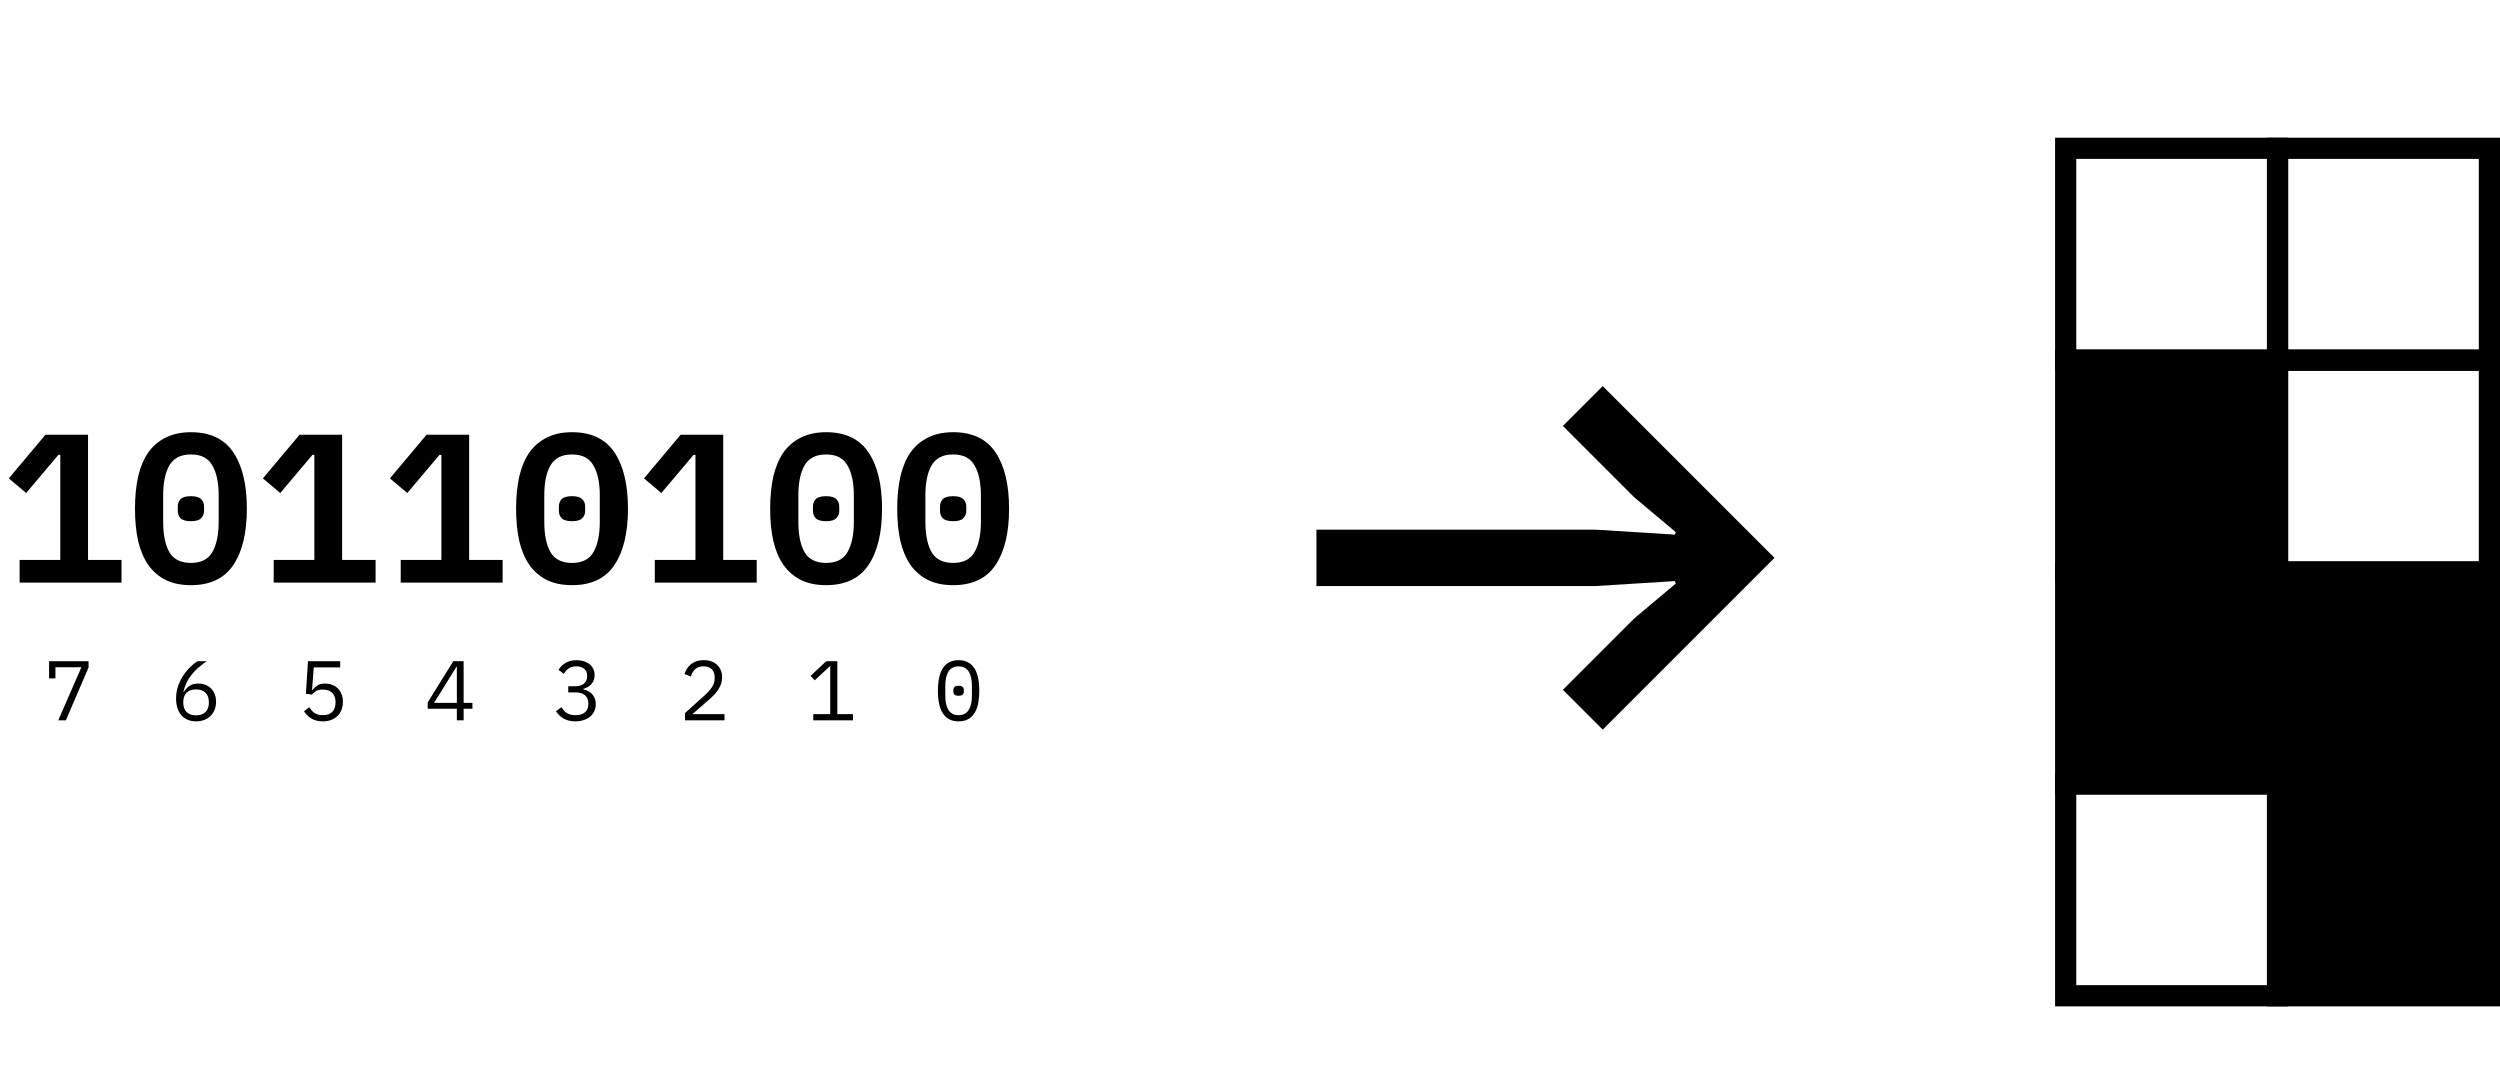
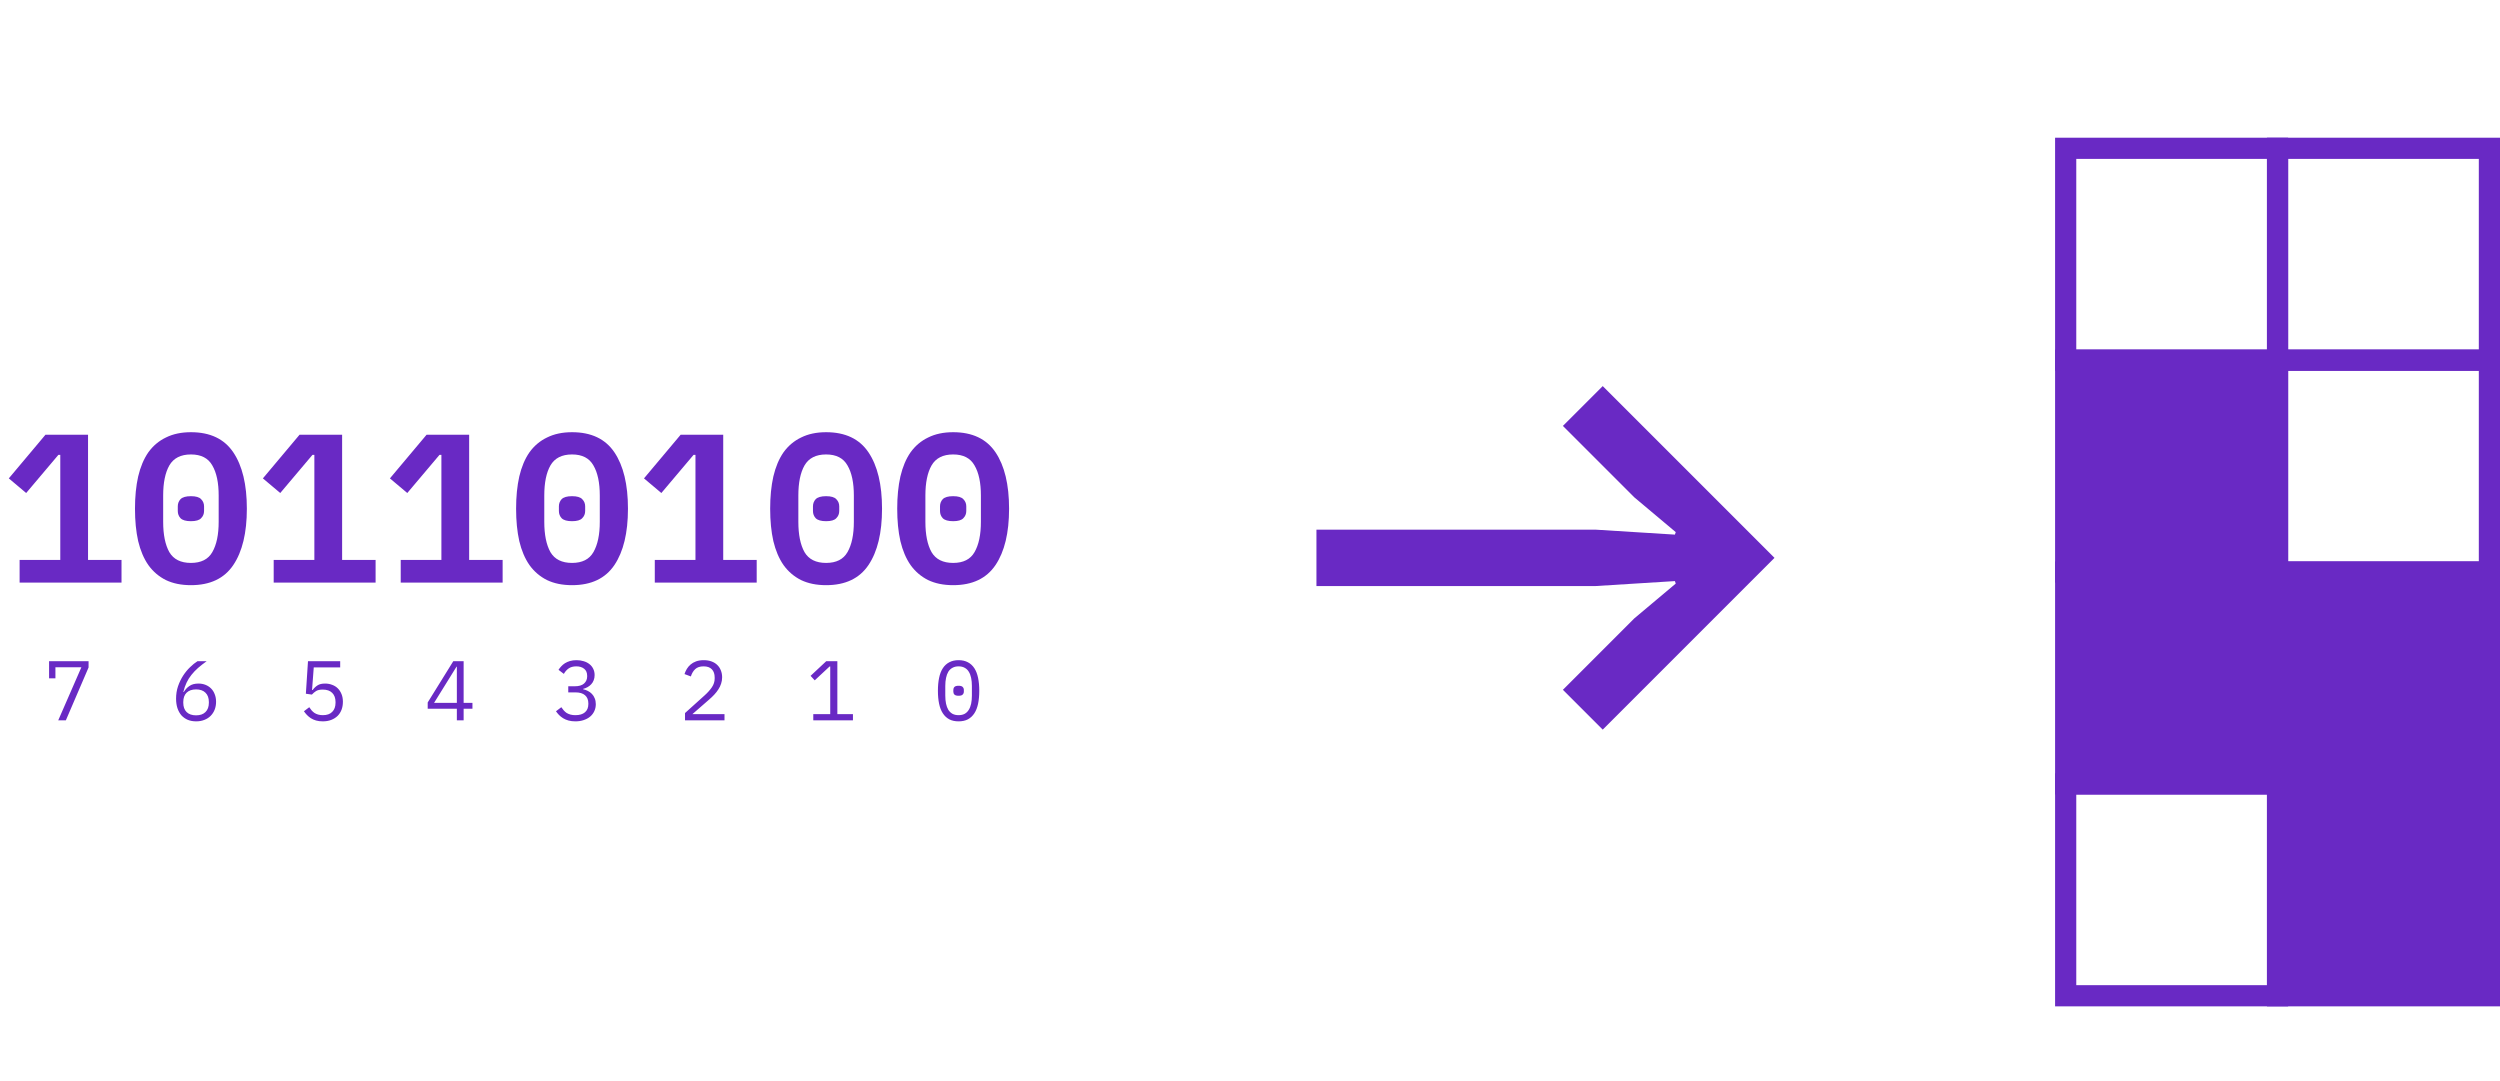
<svg xmlns="http://www.w3.org/2000/svg" width="236" height="102" viewBox="0 0 236 102" fill="none">
-   <rect x="195" y="14" width="20" height="20" stroke="black" stroke-width="2" />
-   <rect x="215" y="14" width="20" height="20" stroke="black" stroke-width="2" />
-   <rect x="195" y="34" width="20" height="20" fill="black" stroke="black" stroke-width="2" />
-   <rect x="195" y="54" width="20" height="20" fill="black" stroke="black" stroke-width="2" />
-   <rect x="195" y="74" width="20" height="20" stroke="black" stroke-width="2" />
-   <rect x="215" y="34" width="20" height="20" stroke="black" stroke-width="2" />
-   <rect x="215" y="54" width="20" height="20" fill="black" stroke="black" stroke-width="2" />
-   <rect x="215" y="74" width="20" height="20" fill="black" stroke="black" stroke-width="2" />
-   <path d="M1.851 55V52.86H5.691V42.94H5.511L2.471 46.54L0.831 45.16L4.291 41.04H8.311V52.86H11.471V55H1.851ZM18.023 55.24C17.117 55.24 16.33 55.08 15.663 54.76C14.997 54.427 14.443 53.953 14.003 53.34C13.577 52.727 13.257 51.973 13.043 51.08C12.843 50.187 12.743 49.167 12.743 48.02C12.743 46.887 12.843 45.873 13.043 44.98C13.257 44.073 13.577 43.313 14.003 42.7C14.443 42.087 14.997 41.62 15.663 41.3C16.33 40.967 17.117 40.8 18.023 40.8C19.837 40.8 21.17 41.433 22.023 42.7C22.877 43.967 23.303 45.74 23.303 48.02C23.303 50.3 22.877 52.073 22.023 53.34C21.17 54.607 19.837 55.24 18.023 55.24ZM18.023 53.14C18.983 53.14 19.657 52.8 20.043 52.12C20.443 51.427 20.643 50.473 20.643 49.26V46.78C20.643 45.567 20.443 44.62 20.043 43.94C19.657 43.247 18.983 42.9 18.023 42.9C17.063 42.9 16.383 43.247 15.983 43.94C15.597 44.62 15.403 45.567 15.403 46.78V49.26C15.403 50.473 15.597 51.427 15.983 52.12C16.383 52.8 17.063 53.14 18.023 53.14ZM18.023 49.2C17.557 49.2 17.23 49.107 17.043 48.92C16.87 48.733 16.783 48.507 16.783 48.24V47.8C16.783 47.533 16.87 47.307 17.043 47.12C17.23 46.933 17.557 46.84 18.023 46.84C18.49 46.84 18.81 46.933 18.983 47.12C19.17 47.307 19.263 47.533 19.263 47.8V48.24C19.263 48.507 19.17 48.733 18.983 48.92C18.81 49.107 18.49 49.2 18.023 49.2ZM25.836 55V52.86H29.676V42.94H29.496L26.456 46.54L24.816 45.16L28.276 41.04H32.296V52.86H35.456V55H25.836ZM37.828 55V52.86H41.668V42.94H41.488L38.448 46.54L36.808 45.16L40.268 41.04H44.288V52.86H47.448V55H37.828ZM54 55.24C53.093 55.24 52.307 55.08 51.64 54.76C50.973 54.427 50.42 53.953 49.98 53.34C49.553 52.727 49.233 51.973 49.02 51.08C48.82 50.187 48.72 49.167 48.72 48.02C48.72 46.887 48.82 45.873 49.02 44.98C49.233 44.073 49.553 43.313 49.98 42.7C50.42 42.087 50.973 41.62 51.64 41.3C52.307 40.967 53.093 40.8 54 40.8C55.813 40.8 57.147 41.433 58 42.7C58.853 43.967 59.28 45.74 59.28 48.02C59.28 50.3 58.853 52.073 58 53.34C57.147 54.607 55.813 55.24 54 55.24ZM54 53.14C54.96 53.14 55.633 52.8 56.02 52.12C56.42 51.427 56.62 50.473 56.62 49.26V46.78C56.62 45.567 56.42 44.62 56.02 43.94C55.633 43.247 54.96 42.9 54 42.9C53.04 42.9 52.36 43.247 51.96 43.94C51.573 44.62 51.38 45.567 51.38 46.78V49.26C51.38 50.473 51.573 51.427 51.96 52.12C52.36 52.8 53.04 53.14 54 53.14ZM54 49.2C53.533 49.2 53.207 49.107 53.02 48.92C52.847 48.733 52.76 48.507 52.76 48.24V47.8C52.76 47.533 52.847 47.307 53.02 47.12C53.207 46.933 53.533 46.84 54 46.84C54.467 46.84 54.787 46.933 54.96 47.12C55.147 47.307 55.24 47.533 55.24 47.8V48.24C55.24 48.507 55.147 48.733 54.96 48.92C54.787 49.107 54.467 49.2 54 49.2ZM61.812 55V52.86H65.652V42.94H65.472L62.432 46.54L60.792 45.16L64.252 41.04H68.272V52.86H71.432V55H61.812ZM77.984 55.24C77.078 55.24 76.291 55.08 75.624 54.76C74.958 54.427 74.404 53.953 73.964 53.34C73.538 52.727 73.218 51.973 73.004 51.08C72.804 50.187 72.704 49.167 72.704 48.02C72.704 46.887 72.804 45.873 73.004 44.98C73.218 44.073 73.538 43.313 73.964 42.7C74.404 42.087 74.958 41.62 75.624 41.3C76.291 40.967 77.078 40.8 77.984 40.8C79.798 40.8 81.131 41.433 81.984 42.7C82.838 43.967 83.264 45.74 83.264 48.02C83.264 50.3 82.838 52.073 81.984 53.34C81.131 54.607 79.798 55.24 77.984 55.24ZM77.984 53.14C78.944 53.14 79.618 52.8 80.004 52.12C80.404 51.427 80.604 50.473 80.604 49.26V46.78C80.604 45.567 80.404 44.62 80.004 43.94C79.618 43.247 78.944 42.9 77.984 42.9C77.024 42.9 76.344 43.247 75.944 43.94C75.558 44.62 75.364 45.567 75.364 46.78V49.26C75.364 50.473 75.558 51.427 75.944 52.12C76.344 52.8 77.024 53.14 77.984 53.14ZM77.984 49.2C77.518 49.2 77.191 49.107 77.004 48.92C76.831 48.733 76.744 48.507 76.744 48.24V47.8C76.744 47.533 76.831 47.307 77.004 47.12C77.191 46.933 77.518 46.84 77.984 46.84C78.451 46.84 78.771 46.933 78.944 47.12C79.131 47.307 79.224 47.533 79.224 47.8V48.24C79.224 48.507 79.131 48.733 78.944 48.92C78.771 49.107 78.451 49.2 77.984 49.2ZM89.977 55.24C89.07 55.24 88.283 55.08 87.617 54.76C86.95 54.427 86.397 53.953 85.957 53.34C85.53 52.727 85.21 51.973 84.997 51.08C84.797 50.187 84.697 49.167 84.697 48.02C84.697 46.887 84.797 45.873 84.997 44.98C85.21 44.073 85.53 43.313 85.957 42.7C86.397 42.087 86.95 41.62 87.617 41.3C88.283 40.967 89.07 40.8 89.977 40.8C91.79 40.8 93.123 41.433 93.977 42.7C94.83 43.967 95.257 45.74 95.257 48.02C95.257 50.3 94.83 52.073 93.977 53.34C93.123 54.607 91.79 55.24 89.977 55.24ZM89.977 53.14C90.937 53.14 91.61 52.8 91.997 52.12C92.397 51.427 92.597 50.473 92.597 49.26V46.78C92.597 45.567 92.397 44.62 91.997 43.94C91.61 43.247 90.937 42.9 89.977 42.9C89.017 42.9 88.337 43.247 87.937 43.94C87.55 44.62 87.357 45.567 87.357 46.78V49.26C87.357 50.473 87.55 51.427 87.937 52.12C88.337 52.8 89.017 53.14 89.977 53.14ZM89.977 49.2C89.51 49.2 89.183 49.107 88.997 48.92C88.823 48.733 88.737 48.507 88.737 48.24V47.8C88.737 47.533 88.823 47.307 88.997 47.12C89.183 46.933 89.51 46.84 89.977 46.84C90.443 46.84 90.763 46.933 90.937 47.12C91.123 47.307 91.217 47.533 91.217 47.8V48.24C91.217 48.507 91.123 48.733 90.937 48.92C90.763 49.107 90.443 49.2 89.977 49.2Z" fill="black" />
-   <path d="M5.497 68L7.681 62.992H5.232V64.032H4.633V62.416H8.361V63.008L6.216 68H5.497ZM18.517 68.096C18.224 68.096 17.96 68.048 17.725 67.952C17.491 67.851 17.291 67.709 17.125 67.528C16.965 67.341 16.84 67.115 16.749 66.848C16.664 66.581 16.621 66.283 16.621 65.952C16.621 65.536 16.683 65.147 16.805 64.784C16.933 64.416 17.093 64.083 17.285 63.784C17.483 63.48 17.701 63.213 17.941 62.984C18.181 62.749 18.416 62.56 18.645 62.416H19.509C19.205 62.635 18.933 62.848 18.693 63.056C18.459 63.264 18.251 63.483 18.069 63.712C17.888 63.936 17.736 64.179 17.613 64.44C17.491 64.696 17.389 64.987 17.309 65.312L17.349 65.328C17.483 65.099 17.659 64.909 17.877 64.76C18.096 64.605 18.379 64.528 18.725 64.528C18.971 64.528 19.195 64.568 19.397 64.648C19.6 64.728 19.776 64.843 19.925 64.992C20.075 65.141 20.189 65.323 20.269 65.536C20.355 65.749 20.397 65.987 20.397 66.248C20.397 66.52 20.352 66.771 20.261 67C20.171 67.224 20.043 67.419 19.877 67.584C19.717 67.744 19.52 67.869 19.285 67.96C19.056 68.051 18.8 68.096 18.517 68.096ZM18.509 67.528C18.893 67.528 19.189 67.424 19.397 67.216C19.611 67.008 19.717 66.715 19.717 66.336V66.272C19.717 65.893 19.611 65.6 19.397 65.392C19.189 65.184 18.893 65.08 18.509 65.08C18.125 65.08 17.827 65.184 17.613 65.392C17.405 65.6 17.301 65.893 17.301 66.272V66.336C17.301 66.715 17.405 67.008 17.613 67.216C17.827 67.424 18.125 67.528 18.509 67.528ZM32.114 63H29.618L29.458 65.136H29.514C29.653 64.949 29.808 64.803 29.978 64.696C30.149 64.584 30.384 64.528 30.682 64.528C30.928 64.528 31.152 64.568 31.354 64.648C31.562 64.723 31.741 64.835 31.89 64.984C32.04 65.133 32.157 65.315 32.242 65.528C32.328 65.736 32.37 65.976 32.37 66.248C32.37 66.52 32.328 66.771 32.242 67C32.157 67.224 32.032 67.419 31.866 67.584C31.701 67.744 31.501 67.869 31.266 67.96C31.032 68.051 30.765 68.096 30.466 68.096C30.232 68.096 30.021 68.069 29.834 68.016C29.653 67.963 29.49 67.891 29.346 67.8C29.208 67.709 29.085 67.608 28.978 67.496C28.872 67.384 28.776 67.267 28.69 67.144L29.194 66.76C29.269 66.872 29.344 66.973 29.418 67.064C29.498 67.155 29.589 67.235 29.69 67.304C29.792 67.368 29.906 67.419 30.034 67.456C30.162 67.493 30.312 67.512 30.482 67.512C30.866 67.512 31.16 67.408 31.362 67.2C31.57 66.992 31.674 66.704 31.674 66.336V66.272C31.674 65.904 31.57 65.616 31.362 65.408C31.154 65.2 30.856 65.096 30.466 65.096C30.2 65.096 29.992 65.141 29.842 65.232C29.698 65.323 29.565 65.435 29.442 65.568L28.874 65.488L29.074 62.416H32.114V63ZM43.127 68V66.904H40.375V66.312L42.791 62.416H43.767V66.352H44.599V66.904H43.767V68H43.127ZM40.975 66.352H43.127V62.936H43.095L40.975 66.352ZM54.26 64.784C54.649 64.784 54.94 64.699 55.132 64.528C55.329 64.352 55.428 64.128 55.428 63.856V63.8C55.428 63.501 55.332 63.277 55.14 63.128C54.953 62.979 54.708 62.904 54.404 62.904C54.105 62.904 53.863 62.971 53.676 63.104C53.495 63.232 53.345 63.403 53.228 63.616L52.724 63.232C52.793 63.12 52.879 63.011 52.98 62.904C53.081 62.792 53.199 62.693 53.332 62.608C53.471 62.523 53.628 62.453 53.804 62.4C53.985 62.347 54.191 62.32 54.42 62.32C54.66 62.32 54.884 62.352 55.092 62.416C55.3 62.475 55.481 62.565 55.636 62.688C55.791 62.805 55.911 62.952 55.996 63.128C56.087 63.304 56.132 63.504 56.132 63.728C56.132 63.909 56.103 64.072 56.044 64.216C55.991 64.36 55.913 64.485 55.812 64.592C55.716 64.699 55.601 64.789 55.468 64.864C55.335 64.939 55.193 64.995 55.044 65.032V65.064C55.199 65.096 55.348 65.149 55.492 65.224C55.636 65.293 55.764 65.387 55.876 65.504C55.988 65.616 56.076 65.755 56.14 65.92C56.209 66.08 56.244 66.264 56.244 66.472C56.244 66.712 56.196 66.933 56.1 67.136C56.009 67.333 55.879 67.504 55.708 67.648C55.543 67.787 55.34 67.896 55.1 67.976C54.865 68.056 54.604 68.096 54.316 68.096C54.071 68.096 53.852 68.069 53.66 68.016C53.473 67.963 53.305 67.891 53.156 67.8C53.012 67.709 52.884 67.608 52.772 67.496C52.665 67.384 52.569 67.267 52.484 67.144L52.988 66.76C53.063 66.872 53.14 66.973 53.22 67.064C53.3 67.155 53.391 67.235 53.492 67.304C53.599 67.368 53.719 67.419 53.852 67.456C53.985 67.493 54.14 67.512 54.316 67.512C54.711 67.512 55.012 67.421 55.22 67.24C55.433 67.059 55.54 66.8 55.54 66.464V66.4C55.54 66.069 55.436 65.813 55.228 65.632C55.025 65.451 54.719 65.36 54.308 65.36H53.644V64.784H54.26ZM68.393 68H64.665V67.312L66.529 65.632C66.801 65.387 67.025 65.136 67.201 64.88C67.377 64.619 67.465 64.344 67.465 64.056V63.96C67.465 63.624 67.377 63.365 67.201 63.184C67.025 62.997 66.763 62.904 66.417 62.904C66.076 62.904 65.811 62.992 65.625 63.168C65.444 63.339 65.308 63.568 65.217 63.856L64.617 63.632C64.67 63.467 64.742 63.307 64.833 63.152C64.929 62.992 65.049 62.851 65.193 62.728C65.337 62.605 65.51 62.507 65.713 62.432C65.921 62.357 66.161 62.32 66.433 62.32C66.71 62.32 66.956 62.36 67.169 62.44C67.388 62.52 67.569 62.632 67.713 62.776C67.862 62.92 67.974 63.091 68.049 63.288C68.129 63.485 68.169 63.701 68.169 63.936C68.169 64.149 68.137 64.349 68.073 64.536C68.014 64.723 67.929 64.901 67.817 65.072C67.71 65.243 67.579 65.411 67.425 65.576C67.275 65.736 67.108 65.896 66.921 66.056L65.361 67.416H68.393V68ZM76.774 68V67.416H78.374V62.912H78.318L76.91 64.224L76.518 63.8L77.998 62.416H79.046V67.416H80.518V68H76.774ZM90.491 68.096C90.149 68.096 89.856 68.032 89.611 67.904C89.365 67.771 89.163 67.581 89.003 67.336C88.843 67.091 88.725 66.789 88.651 66.432C88.576 66.075 88.539 65.667 88.539 65.208C88.539 64.755 88.576 64.349 88.651 63.992C88.725 63.629 88.843 63.325 89.003 63.08C89.163 62.835 89.365 62.648 89.611 62.52C89.856 62.387 90.149 62.32 90.491 62.32C90.832 62.32 91.125 62.387 91.371 62.52C91.616 62.648 91.819 62.835 91.979 63.08C92.139 63.325 92.256 63.629 92.331 63.992C92.405 64.349 92.443 64.755 92.443 65.208C92.443 65.667 92.405 66.075 92.331 66.432C92.256 66.789 92.139 67.091 91.979 67.336C91.819 67.581 91.616 67.771 91.371 67.904C91.125 68.032 90.832 68.096 90.491 68.096ZM90.491 67.512C90.715 67.512 90.907 67.469 91.067 67.384C91.227 67.293 91.355 67.168 91.451 67.008C91.552 66.848 91.627 66.656 91.675 66.432C91.723 66.203 91.747 65.947 91.747 65.664V64.752C91.747 64.475 91.723 64.221 91.675 63.992C91.627 63.763 91.552 63.568 91.451 63.408C91.355 63.248 91.227 63.125 91.067 63.04C90.907 62.949 90.715 62.904 90.491 62.904C90.267 62.904 90.075 62.949 89.915 63.04C89.755 63.125 89.624 63.248 89.523 63.408C89.427 63.568 89.355 63.763 89.307 63.992C89.259 64.221 89.235 64.475 89.235 64.752V65.664C89.235 65.947 89.259 66.203 89.307 66.432C89.355 66.656 89.427 66.848 89.523 67.008C89.624 67.168 89.755 67.293 89.915 67.384C90.075 67.469 90.267 67.512 90.491 67.512ZM90.491 65.68C90.304 65.68 90.173 65.643 90.099 65.568C90.029 65.493 89.995 65.403 89.995 65.296V65.12C89.995 65.013 90.029 64.923 90.099 64.848C90.173 64.773 90.304 64.736 90.491 64.736C90.677 64.736 90.805 64.773 90.875 64.848C90.949 64.923 90.987 65.013 90.987 65.12V65.296C90.987 65.403 90.949 65.493 90.875 65.568C90.805 65.643 90.677 65.68 90.491 65.68Z" fill="black" />
-   <path d="M151.297 68.877L147.537 65.117L154.273 58.38L158.19 55.09L158.112 54.855L150.592 55.325H124.272V49.998H150.592L158.112 50.468L158.19 50.233L154.273 46.943L147.537 40.207L151.297 36.447L167.512 52.662L151.297 68.877Z" fill="black" />
+   <rect x="195" y="14" width="20" height="20" stroke="#6929C4" stroke-width="2" />
+   <rect x="215" y="14" width="20" height="20" stroke="#6929C4" stroke-width="2" />
+   <rect x="195" y="34" width="20" height="20" fill="#6929C4" stroke="#6929C4" stroke-width="2" />
+   <rect x="195" y="54" width="20" height="20" fill="#6929C4" stroke="#6929C4" stroke-width="2" />
+   <rect x="195" y="74" width="20" height="20" stroke="#6929C4" stroke-width="2" />
+   <rect x="215" y="34" width="20" height="20" stroke="#6929C4" stroke-width="2" />
+   <rect x="215" y="54" width="20" height="20" fill="#6929C4" stroke="#6929C4" stroke-width="2" />
+   <rect x="215" y="74" width="20" height="20" fill="#6929C4" stroke="#6929C4" stroke-width="2" />
+   <path d="M1.851 55V52.86H5.691V42.94H5.511L2.471 46.54L0.831 45.16L4.291 41.04H8.311V52.86H11.471V55H1.851ZM18.023 55.24C17.117 55.24 16.33 55.08 15.663 54.76C14.997 54.427 14.443 53.953 14.003 53.34C13.577 52.727 13.257 51.973 13.043 51.08C12.843 50.187 12.743 49.167 12.743 48.02C12.743 46.887 12.843 45.873 13.043 44.98C13.257 44.073 13.577 43.313 14.003 42.7C14.443 42.087 14.997 41.62 15.663 41.3C16.33 40.967 17.117 40.8 18.023 40.8C19.837 40.8 21.17 41.433 22.023 42.7C22.877 43.967 23.303 45.74 23.303 48.02C23.303 50.3 22.877 52.073 22.023 53.34C21.17 54.607 19.837 55.24 18.023 55.24ZM18.023 53.14C18.983 53.14 19.657 52.8 20.043 52.12C20.443 51.427 20.643 50.473 20.643 49.26V46.78C20.643 45.567 20.443 44.62 20.043 43.94C19.657 43.247 18.983 42.9 18.023 42.9C17.063 42.9 16.383 43.247 15.983 43.94C15.597 44.62 15.403 45.567 15.403 46.78V49.26C15.403 50.473 15.597 51.427 15.983 52.12C16.383 52.8 17.063 53.14 18.023 53.14ZM18.023 49.2C17.557 49.2 17.23 49.107 17.043 48.92C16.87 48.733 16.783 48.507 16.783 48.24V47.8C16.783 47.533 16.87 47.307 17.043 47.12C17.23 46.933 17.557 46.84 18.023 46.84C18.49 46.84 18.81 46.933 18.983 47.12C19.17 47.307 19.263 47.533 19.263 47.8V48.24C19.263 48.507 19.17 48.733 18.983 48.92C18.81 49.107 18.49 49.2 18.023 49.2ZM25.836 55V52.86H29.676V42.94H29.496L26.456 46.54L24.816 45.16L28.276 41.04H32.296V52.86H35.456V55H25.836ZM37.828 55V52.86H41.668V42.94H41.488L38.448 46.54L36.808 45.16L40.268 41.04H44.288V52.86H47.448V55H37.828ZM54 55.24C53.093 55.24 52.307 55.08 51.64 54.76C50.973 54.427 50.42 53.953 49.98 53.34C49.553 52.727 49.233 51.973 49.02 51.08C48.82 50.187 48.72 49.167 48.72 48.02C48.72 46.887 48.82 45.873 49.02 44.98C49.233 44.073 49.553 43.313 49.98 42.7C50.42 42.087 50.973 41.62 51.64 41.3C52.307 40.967 53.093 40.8 54 40.8C55.813 40.8 57.147 41.433 58 42.7C58.853 43.967 59.28 45.74 59.28 48.02C59.28 50.3 58.853 52.073 58 53.34C57.147 54.607 55.813 55.24 54 55.24ZM54 53.14C54.96 53.14 55.633 52.8 56.02 52.12C56.42 51.427 56.62 50.473 56.62 49.26V46.78C56.62 45.567 56.42 44.62 56.02 43.94C55.633 43.247 54.96 42.9 54 42.9C53.04 42.9 52.36 43.247 51.96 43.94C51.573 44.62 51.38 45.567 51.38 46.78V49.26C51.38 50.473 51.573 51.427 51.96 52.12C52.36 52.8 53.04 53.14 54 53.14ZM54 49.2C53.533 49.2 53.207 49.107 53.02 48.92C52.847 48.733 52.76 48.507 52.76 48.24V47.8C52.76 47.533 52.847 47.307 53.02 47.12C53.207 46.933 53.533 46.84 54 46.84C54.467 46.84 54.787 46.933 54.96 47.12C55.147 47.307 55.24 47.533 55.24 47.8V48.24C55.24 48.507 55.147 48.733 54.96 48.92C54.787 49.107 54.467 49.2 54 49.2ZM61.812 55V52.86H65.652V42.94H65.472L62.432 46.54L60.792 45.16L64.252 41.04H68.272V52.86H71.432V55H61.812ZM77.984 55.24C77.078 55.24 76.291 55.08 75.624 54.76C74.958 54.427 74.404 53.953 73.964 53.34C73.538 52.727 73.218 51.973 73.004 51.08C72.804 50.187 72.704 49.167 72.704 48.02C72.704 46.887 72.804 45.873 73.004 44.98C73.218 44.073 73.538 43.313 73.964 42.7C74.404 42.087 74.958 41.62 75.624 41.3C76.291 40.967 77.078 40.8 77.984 40.8C79.798 40.8 81.131 41.433 81.984 42.7C82.838 43.967 83.264 45.74 83.264 48.02C83.264 50.3 82.838 52.073 81.984 53.34C81.131 54.607 79.798 55.24 77.984 55.24ZM77.984 53.14C78.944 53.14 79.618 52.8 80.004 52.12C80.404 51.427 80.604 50.473 80.604 49.26V46.78C80.604 45.567 80.404 44.62 80.004 43.94C79.618 43.247 78.944 42.9 77.984 42.9C77.024 42.9 76.344 43.247 75.944 43.94C75.558 44.62 75.364 45.567 75.364 46.78V49.26C75.364 50.473 75.558 51.427 75.944 52.12C76.344 52.8 77.024 53.14 77.984 53.14ZM77.984 49.2C77.518 49.2 77.191 49.107 77.004 48.92C76.831 48.733 76.744 48.507 76.744 48.24V47.8C76.744 47.533 76.831 47.307 77.004 47.12C77.191 46.933 77.518 46.84 77.984 46.84C78.451 46.84 78.771 46.933 78.944 47.12C79.131 47.307 79.224 47.533 79.224 47.8V48.24C79.224 48.507 79.131 48.733 78.944 48.92C78.771 49.107 78.451 49.2 77.984 49.2ZM89.977 55.24C89.07 55.24 88.283 55.08 87.617 54.76C86.95 54.427 86.397 53.953 85.957 53.34C85.53 52.727 85.21 51.973 84.997 51.08C84.797 50.187 84.697 49.167 84.697 48.02C84.697 46.887 84.797 45.873 84.997 44.98C85.21 44.073 85.53 43.313 85.957 42.7C86.397 42.087 86.95 41.62 87.617 41.3C88.283 40.967 89.07 40.8 89.977 40.8C91.79 40.8 93.123 41.433 93.977 42.7C94.83 43.967 95.257 45.74 95.257 48.02C95.257 50.3 94.83 52.073 93.977 53.34C93.123 54.607 91.79 55.24 89.977 55.24ZM89.977 53.14C90.937 53.14 91.61 52.8 91.997 52.12C92.397 51.427 92.597 50.473 92.597 49.26V46.78C92.597 45.567 92.397 44.62 91.997 43.94C91.61 43.247 90.937 42.9 89.977 42.9C89.017 42.9 88.337 43.247 87.937 43.94C87.55 44.62 87.357 45.567 87.357 46.78V49.26C87.357 50.473 87.55 51.427 87.937 52.12C88.337 52.8 89.017 53.14 89.977 53.14ZM89.977 49.2C89.51 49.2 89.183 49.107 88.997 48.92C88.823 48.733 88.737 48.507 88.737 48.24V47.8C88.737 47.533 88.823 47.307 88.997 47.12C89.183 46.933 89.51 46.84 89.977 46.84C90.443 46.84 90.763 46.933 90.937 47.12C91.123 47.307 91.217 47.533 91.217 47.8V48.24C91.217 48.507 91.123 48.733 90.937 48.92C90.763 49.107 90.443 49.2 89.977 49.2Z" fill="#6929C4" />
+   <path d="M5.497 68L7.681 62.992H5.232V64.032H4.633V62.416H8.361V63.008L6.216 68H5.497ZM18.517 68.096C18.224 68.096 17.96 68.048 17.725 67.952C17.491 67.851 17.291 67.709 17.125 67.528C16.965 67.341 16.84 67.115 16.749 66.848C16.664 66.581 16.621 66.283 16.621 65.952C16.621 65.536 16.683 65.147 16.805 64.784C16.933 64.416 17.093 64.083 17.285 63.784C17.483 63.48 17.701 63.213 17.941 62.984C18.181 62.749 18.416 62.56 18.645 62.416H19.509C19.205 62.635 18.933 62.848 18.693 63.056C18.459 63.264 18.251 63.483 18.069 63.712C17.888 63.936 17.736 64.179 17.613 64.44C17.491 64.696 17.389 64.987 17.309 65.312L17.349 65.328C17.483 65.099 17.659 64.909 17.877 64.76C18.096 64.605 18.379 64.528 18.725 64.528C18.971 64.528 19.195 64.568 19.397 64.648C19.6 64.728 19.776 64.843 19.925 64.992C20.075 65.141 20.189 65.323 20.269 65.536C20.355 65.749 20.397 65.987 20.397 66.248C20.397 66.52 20.352 66.771 20.261 67C20.171 67.224 20.043 67.419 19.877 67.584C19.717 67.744 19.52 67.869 19.285 67.96C19.056 68.051 18.8 68.096 18.517 68.096ZM18.509 67.528C18.893 67.528 19.189 67.424 19.397 67.216C19.611 67.008 19.717 66.715 19.717 66.336V66.272C19.717 65.893 19.611 65.6 19.397 65.392C19.189 65.184 18.893 65.08 18.509 65.08C18.125 65.08 17.827 65.184 17.613 65.392C17.405 65.6 17.301 65.893 17.301 66.272V66.336C17.301 66.715 17.405 67.008 17.613 67.216C17.827 67.424 18.125 67.528 18.509 67.528ZM32.114 63H29.618L29.458 65.136H29.514C29.653 64.949 29.808 64.803 29.978 64.696C30.149 64.584 30.384 64.528 30.682 64.528C30.928 64.528 31.152 64.568 31.354 64.648C31.562 64.723 31.741 64.835 31.89 64.984C32.04 65.133 32.157 65.315 32.242 65.528C32.328 65.736 32.37 65.976 32.37 66.248C32.37 66.52 32.328 66.771 32.242 67C32.157 67.224 32.032 67.419 31.866 67.584C31.701 67.744 31.501 67.869 31.266 67.96C31.032 68.051 30.765 68.096 30.466 68.096C30.232 68.096 30.021 68.069 29.834 68.016C29.653 67.963 29.49 67.891 29.346 67.8C29.208 67.709 29.085 67.608 28.978 67.496C28.872 67.384 28.776 67.267 28.69 67.144L29.194 66.76C29.269 66.872 29.344 66.973 29.418 67.064C29.498 67.155 29.589 67.235 29.69 67.304C29.792 67.368 29.906 67.419 30.034 67.456C30.162 67.493 30.312 67.512 30.482 67.512C30.866 67.512 31.16 67.408 31.362 67.2C31.57 66.992 31.674 66.704 31.674 66.336V66.272C31.674 65.904 31.57 65.616 31.362 65.408C31.154 65.2 30.856 65.096 30.466 65.096C30.2 65.096 29.992 65.141 29.842 65.232C29.698 65.323 29.565 65.435 29.442 65.568L28.874 65.488L29.074 62.416H32.114V63ZM43.127 68V66.904H40.375V66.312L42.791 62.416H43.767V66.352H44.599V66.904H43.767V68H43.127ZM40.975 66.352H43.127V62.936H43.095L40.975 66.352ZM54.26 64.784C54.649 64.784 54.94 64.699 55.132 64.528C55.329 64.352 55.428 64.128 55.428 63.856V63.8C55.428 63.501 55.332 63.277 55.14 63.128C54.953 62.979 54.708 62.904 54.404 62.904C54.105 62.904 53.863 62.971 53.676 63.104C53.495 63.232 53.345 63.403 53.228 63.616L52.724 63.232C52.793 63.12 52.879 63.011 52.98 62.904C53.081 62.792 53.199 62.693 53.332 62.608C53.471 62.523 53.628 62.453 53.804 62.4C53.985 62.347 54.191 62.32 54.42 62.32C54.66 62.32 54.884 62.352 55.092 62.416C55.3 62.475 55.481 62.565 55.636 62.688C55.791 62.805 55.911 62.952 55.996 63.128C56.087 63.304 56.132 63.504 56.132 63.728C56.132 63.909 56.103 64.072 56.044 64.216C55.991 64.36 55.913 64.485 55.812 64.592C55.716 64.699 55.601 64.789 55.468 64.864C55.335 64.939 55.193 64.995 55.044 65.032V65.064C55.199 65.096 55.348 65.149 55.492 65.224C55.636 65.293 55.764 65.387 55.876 65.504C55.988 65.616 56.076 65.755 56.14 65.92C56.209 66.08 56.244 66.264 56.244 66.472C56.244 66.712 56.196 66.933 56.1 67.136C56.009 67.333 55.879 67.504 55.708 67.648C55.543 67.787 55.34 67.896 55.1 67.976C54.865 68.056 54.604 68.096 54.316 68.096C54.071 68.096 53.852 68.069 53.66 68.016C53.473 67.963 53.305 67.891 53.156 67.8C53.012 67.709 52.884 67.608 52.772 67.496C52.665 67.384 52.569 67.267 52.484 67.144L52.988 66.76C53.063 66.872 53.14 66.973 53.22 67.064C53.3 67.155 53.391 67.235 53.492 67.304C53.599 67.368 53.719 67.419 53.852 67.456C53.985 67.493 54.14 67.512 54.316 67.512C54.711 67.512 55.012 67.421 55.22 67.24C55.433 67.059 55.54 66.8 55.54 66.464V66.4C55.54 66.069 55.436 65.813 55.228 65.632C55.025 65.451 54.719 65.36 54.308 65.36H53.644V64.784H54.26ZM68.393 68H64.665V67.312L66.529 65.632C66.801 65.387 67.025 65.136 67.201 64.88C67.377 64.619 67.465 64.344 67.465 64.056V63.96C67.465 63.624 67.377 63.365 67.201 63.184C67.025 62.997 66.763 62.904 66.417 62.904C66.076 62.904 65.811 62.992 65.625 63.168C65.444 63.339 65.308 63.568 65.217 63.856L64.617 63.632C64.67 63.467 64.742 63.307 64.833 63.152C64.929 62.992 65.049 62.851 65.193 62.728C65.337 62.605 65.51 62.507 65.713 62.432C65.921 62.357 66.161 62.32 66.433 62.32C66.71 62.32 66.956 62.36 67.169 62.44C67.388 62.52 67.569 62.632 67.713 62.776C67.862 62.92 67.974 63.091 68.049 63.288C68.129 63.485 68.169 63.701 68.169 63.936C68.169 64.149 68.137 64.349 68.073 64.536C68.014 64.723 67.929 64.901 67.817 65.072C67.71 65.243 67.579 65.411 67.425 65.576C67.275 65.736 67.108 65.896 66.921 66.056L65.361 67.416H68.393V68ZM76.774 68V67.416H78.374V62.912H78.318L76.91 64.224L76.518 63.8L77.998 62.416H79.046V67.416H80.518V68H76.774ZM90.491 68.096C90.149 68.096 89.856 68.032 89.611 67.904C89.365 67.771 89.163 67.581 89.003 67.336C88.843 67.091 88.725 66.789 88.651 66.432C88.576 66.075 88.539 65.667 88.539 65.208C88.539 64.755 88.576 64.349 88.651 63.992C88.725 63.629 88.843 63.325 89.003 63.08C89.163 62.835 89.365 62.648 89.611 62.52C89.856 62.387 90.149 62.32 90.491 62.32C90.832 62.32 91.125 62.387 91.371 62.52C91.616 62.648 91.819 62.835 91.979 63.08C92.139 63.325 92.256 63.629 92.331 63.992C92.405 64.349 92.443 64.755 92.443 65.208C92.443 65.667 92.405 66.075 92.331 66.432C92.256 66.789 92.139 67.091 91.979 67.336C91.819 67.581 91.616 67.771 91.371 67.904C91.125 68.032 90.832 68.096 90.491 68.096ZM90.491 67.512C90.715 67.512 90.907 67.469 91.067 67.384C91.227 67.293 91.355 67.168 91.451 67.008C91.552 66.848 91.627 66.656 91.675 66.432C91.723 66.203 91.747 65.947 91.747 65.664V64.752C91.747 64.475 91.723 64.221 91.675 63.992C91.627 63.763 91.552 63.568 91.451 63.408C91.355 63.248 91.227 63.125 91.067 63.04C90.907 62.949 90.715 62.904 90.491 62.904C90.267 62.904 90.075 62.949 89.915 63.04C89.755 63.125 89.624 63.248 89.523 63.408C89.427 63.568 89.355 63.763 89.307 63.992C89.259 64.221 89.235 64.475 89.235 64.752V65.664C89.235 65.947 89.259 66.203 89.307 66.432C89.355 66.656 89.427 66.848 89.523 67.008C89.624 67.168 89.755 67.293 89.915 67.384C90.075 67.469 90.267 67.512 90.491 67.512ZM90.491 65.68C90.304 65.68 90.173 65.643 90.099 65.568C90.029 65.493 89.995 65.403 89.995 65.296V65.12C89.995 65.013 90.029 64.923 90.099 64.848C90.173 64.773 90.304 64.736 90.491 64.736C90.677 64.736 90.805 64.773 90.875 64.848C90.949 64.923 90.987 65.013 90.987 65.12V65.296C90.987 65.403 90.949 65.493 90.875 65.568C90.805 65.643 90.677 65.68 90.491 65.68Z" fill="#6929C4" />
+   <path d="M151.297 68.877L147.537 65.117L154.273 58.38L158.19 55.09L158.112 54.855L150.592 55.325H124.272V49.998H150.592L158.112 50.468L158.19 50.233L154.273 46.943L147.537 40.207L151.297 36.447L167.512 52.662L151.297 68.877Z" fill="#6929C4" />
</svg>
